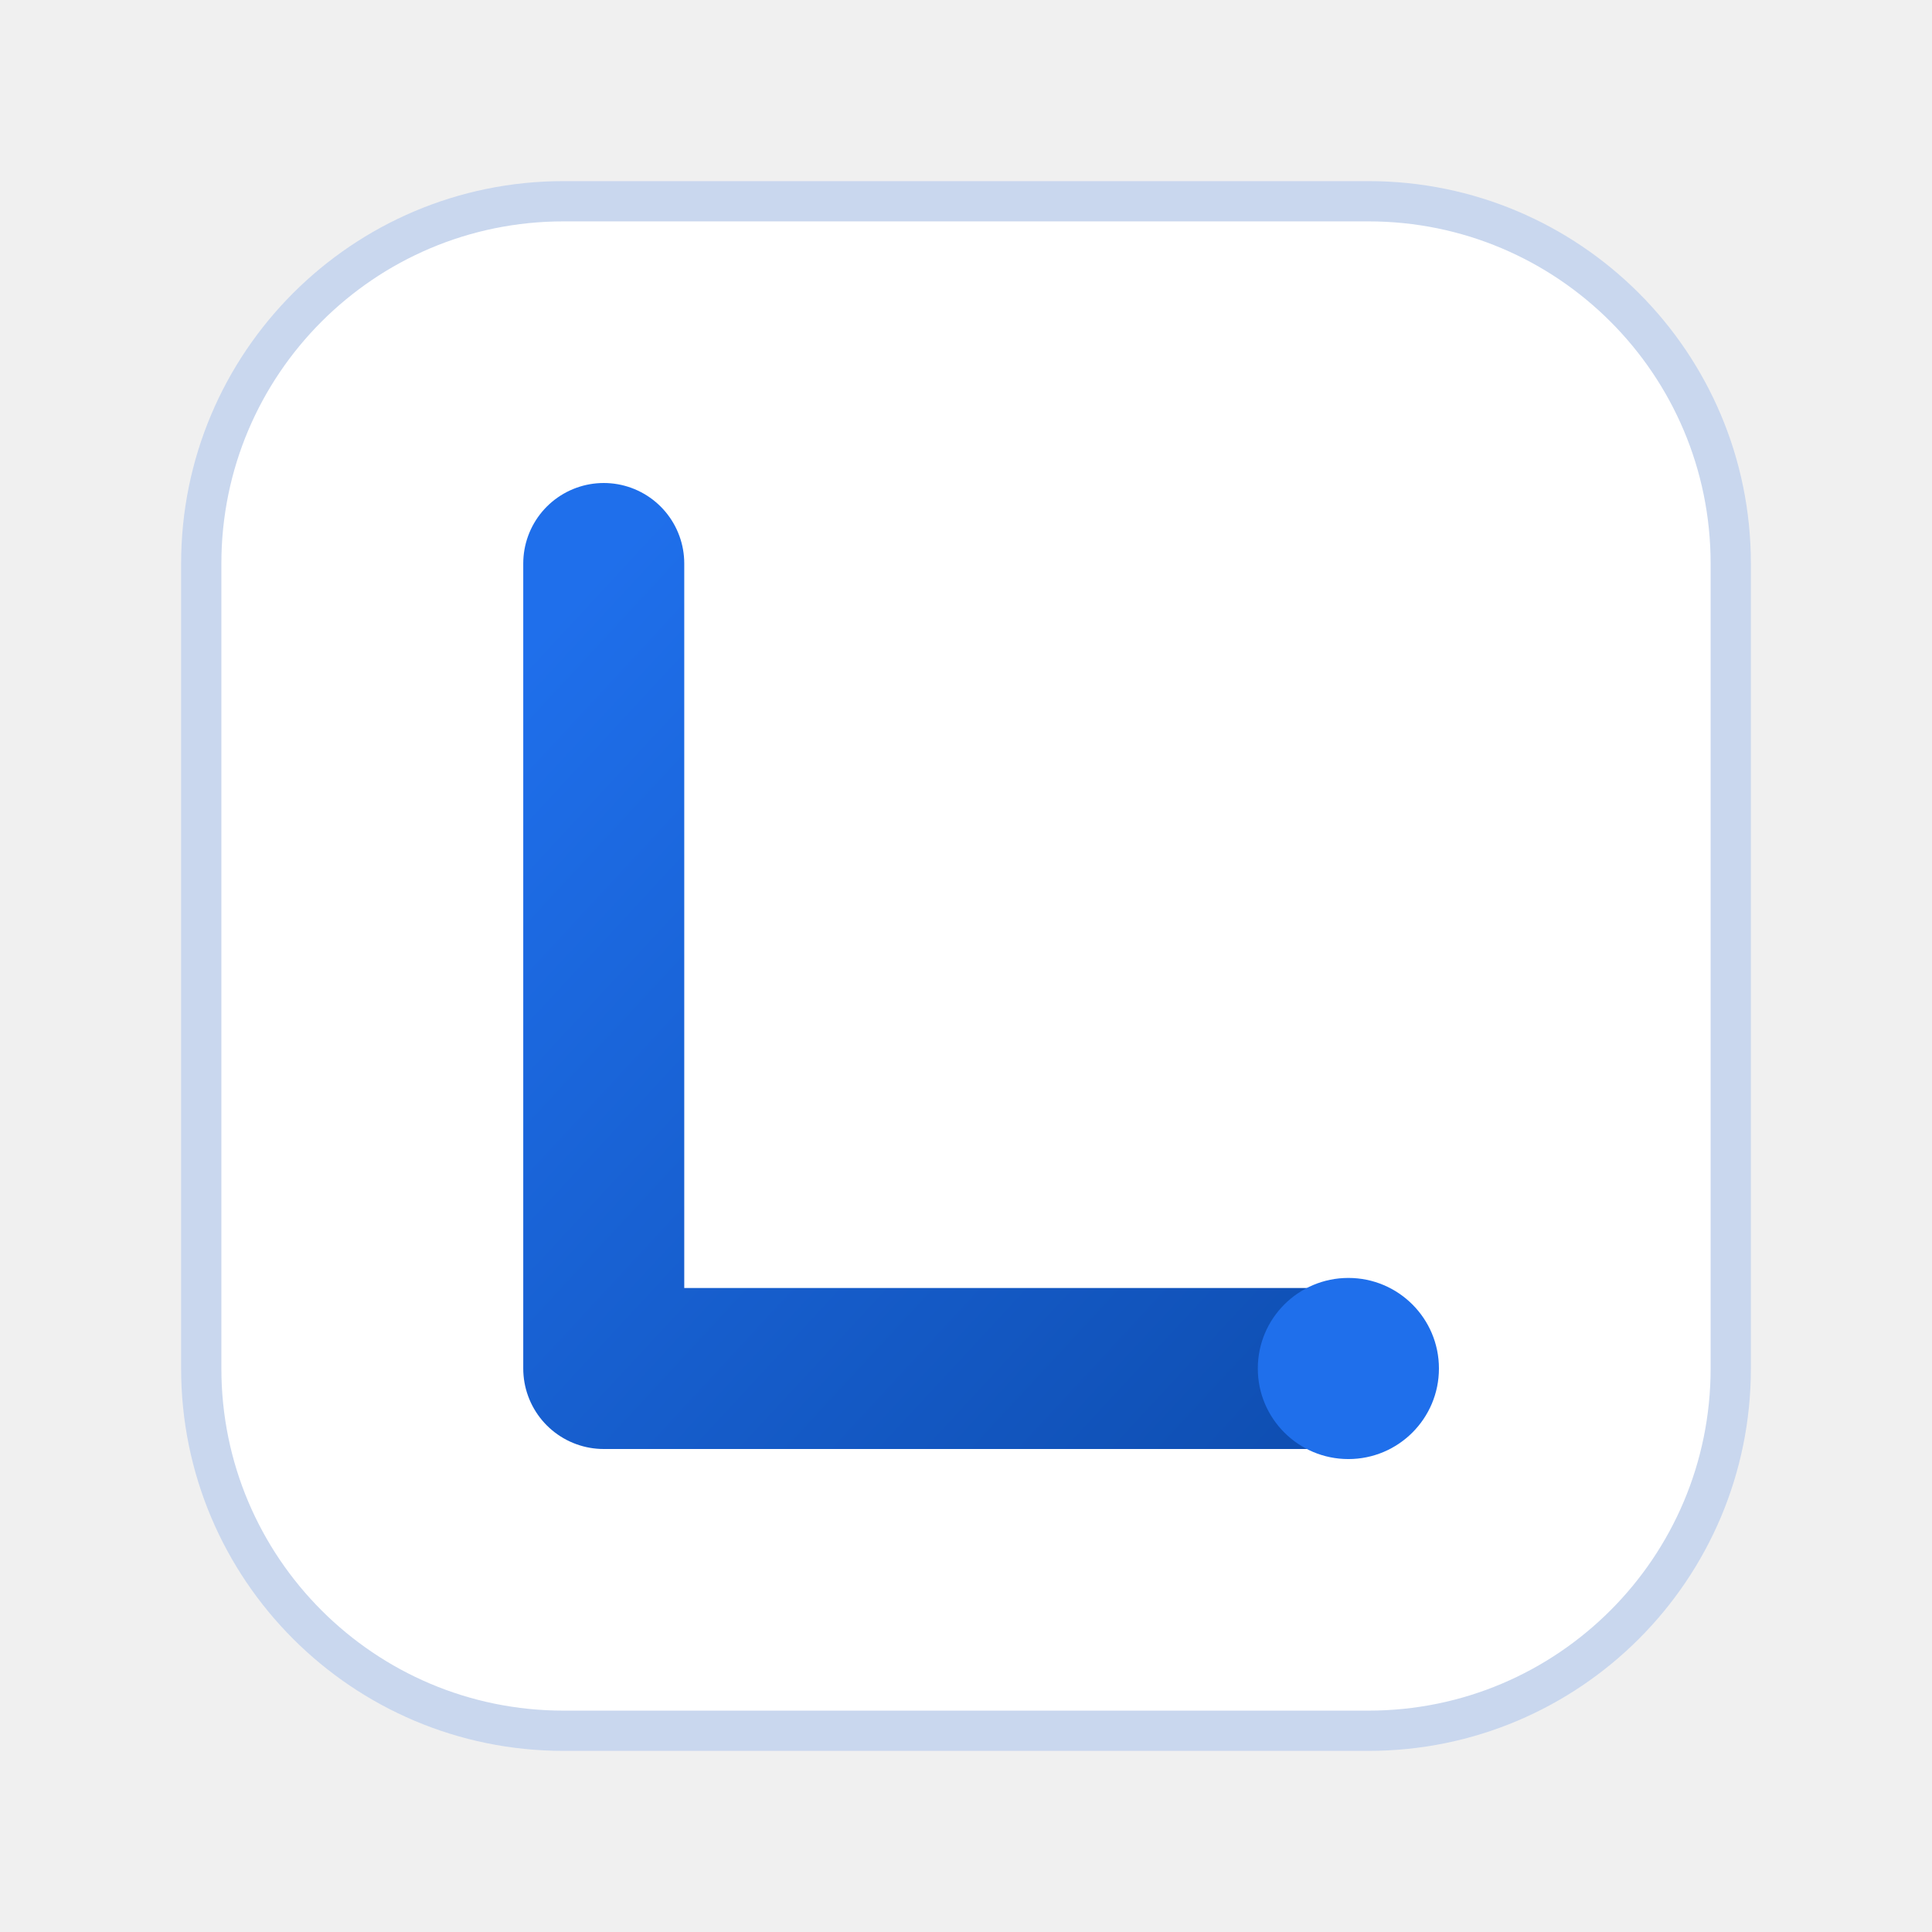
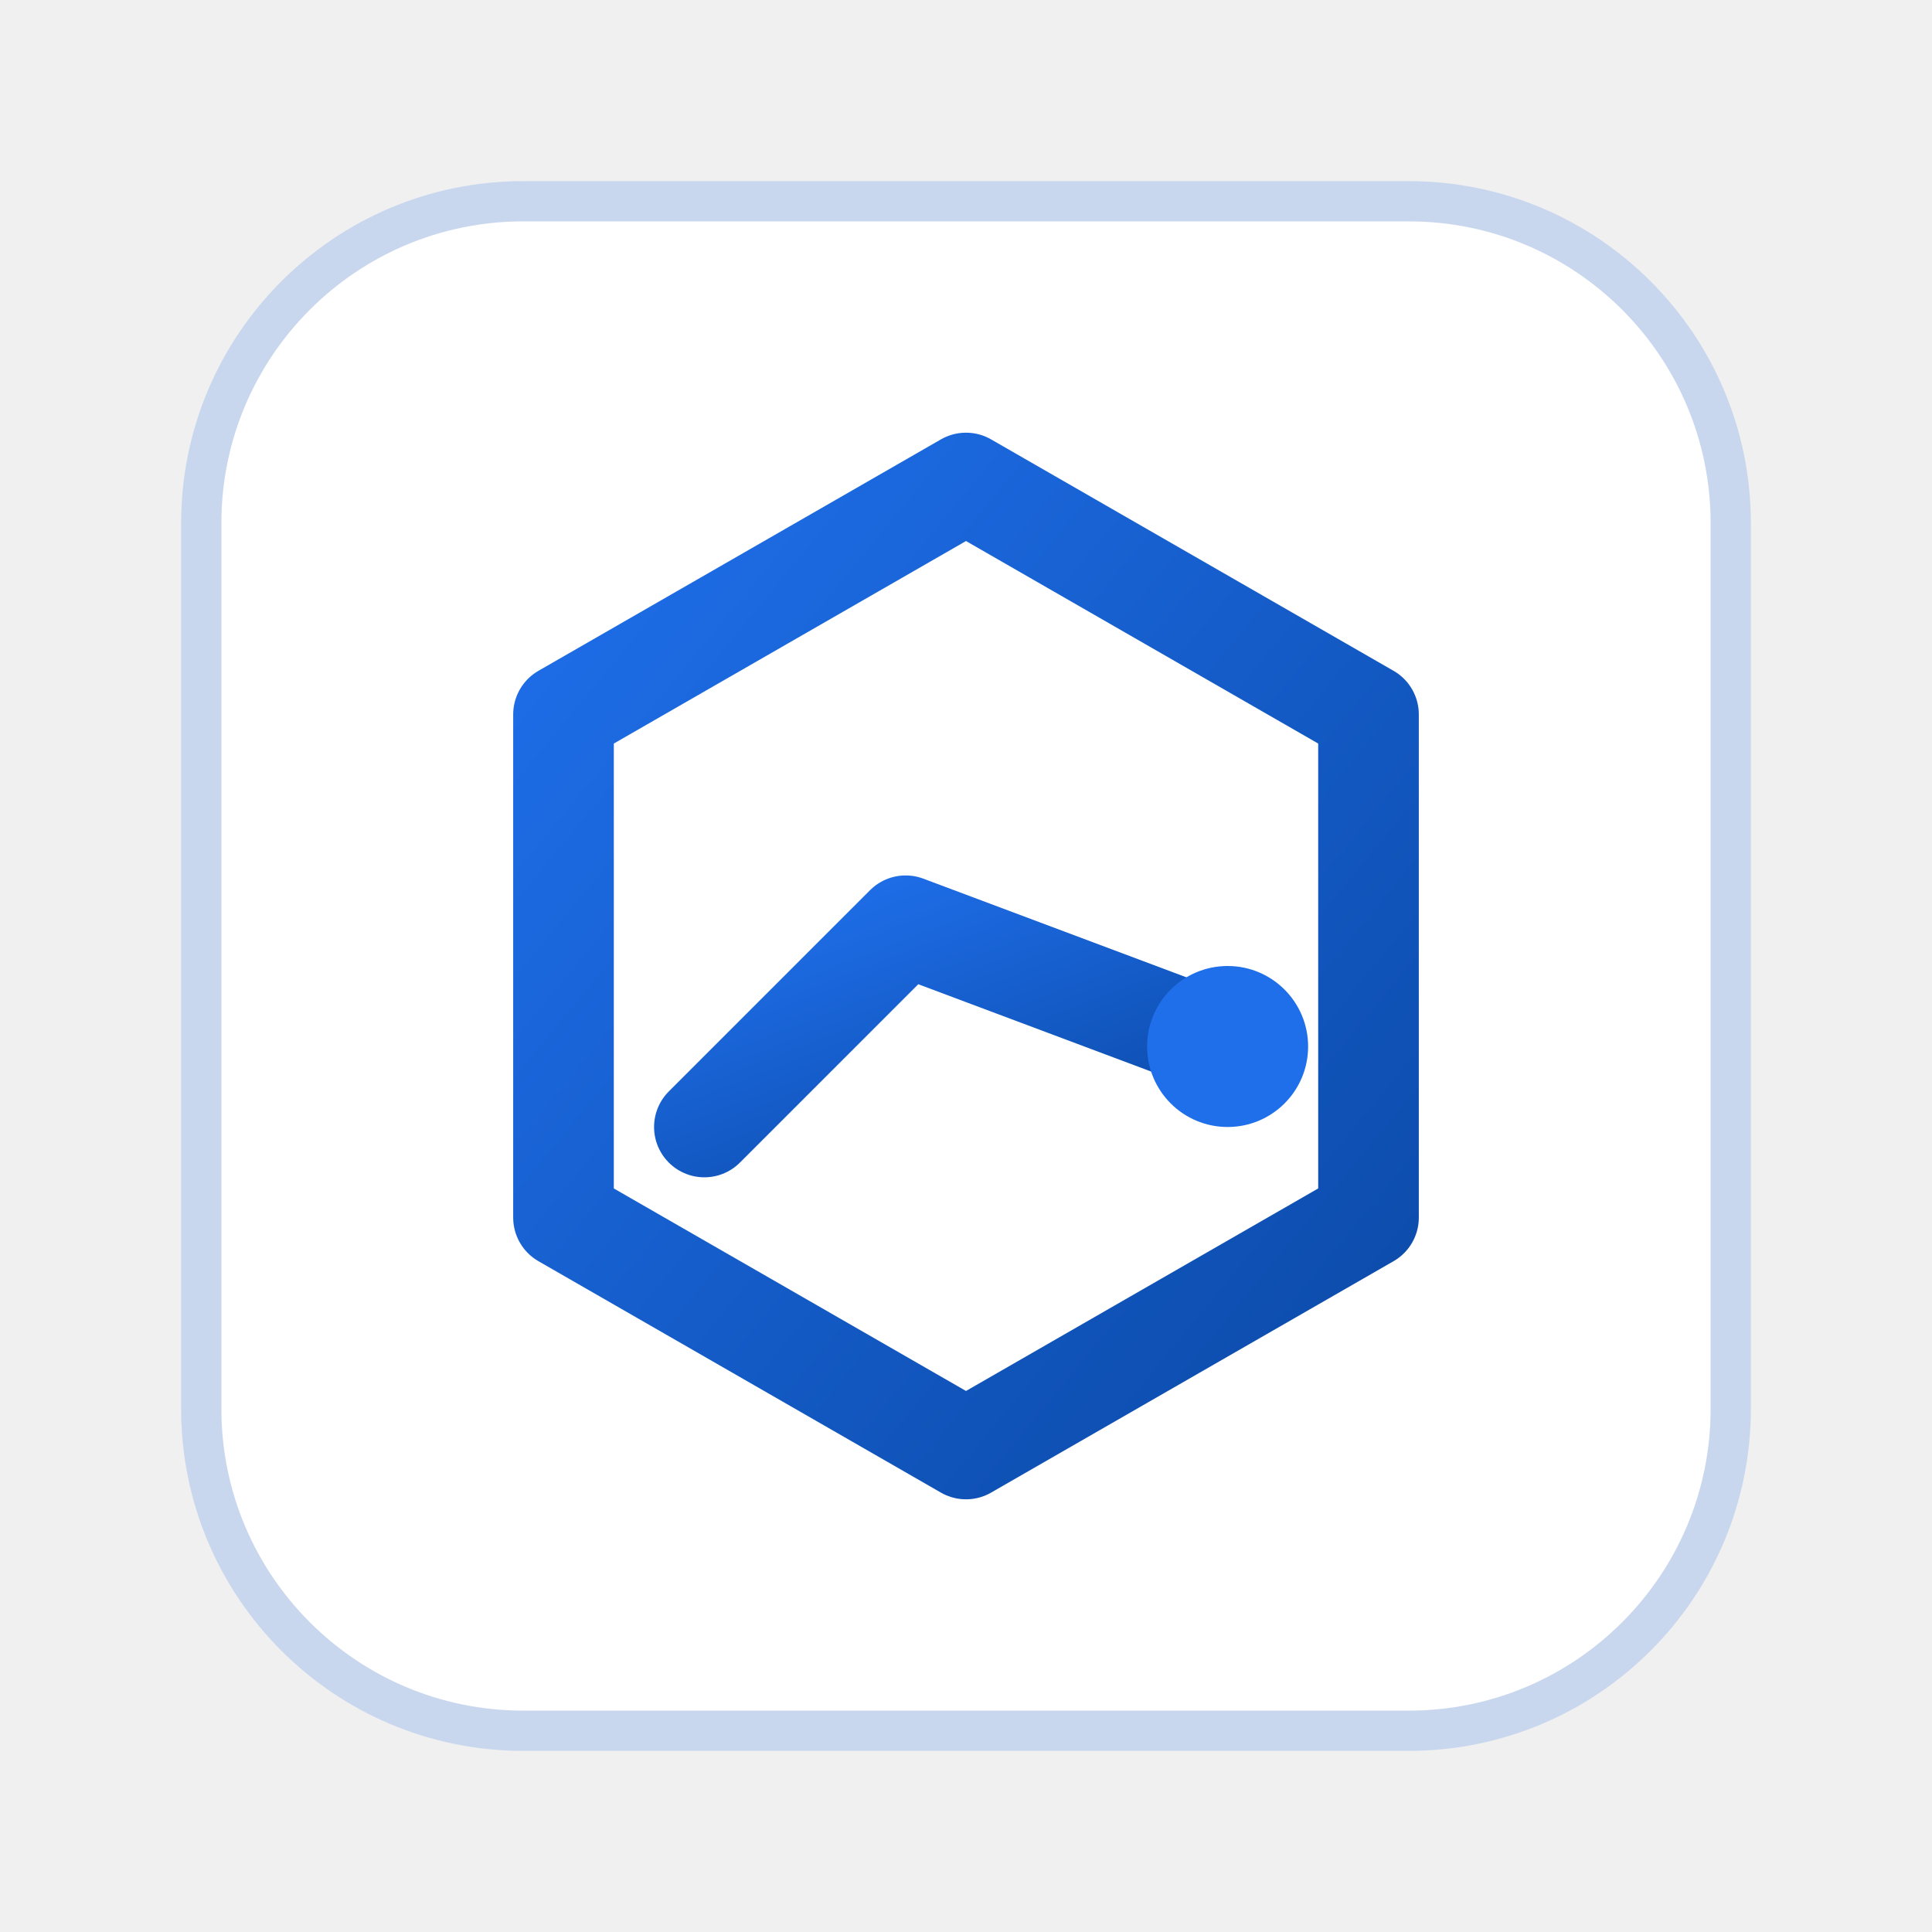
<svg xmlns="http://www.w3.org/2000/svg" viewBox="0 0 96 96" width="96" height="96" role="img" aria-label="Linea logo">
  <defs>
-     <linearGradient id="lineaMark" x1="0%" y1="0%" x2="100%" y2="100%">
+     <linearGradient id="lineaBlue" x1="0%" y1="0%" x2="100%" y2="100%">
      <stop offset="0%" stop-color="#1f6feb" />
-       <stop offset="100%" stop-color="#0f4fb3" />
+       <stop offset="100%" stop-color="#0b4aa8" />
    </linearGradient>
  </defs>
-   <rect x="10" y="10" width="76" height="76" rx="18" fill="#ffffff" stroke="#c9d7ee" stroke-width="2" />
-   <path d="M30 28V68H67" fill="none" stroke="url(#lineaMark)" stroke-width="8" stroke-linecap="round" stroke-linejoin="round" />
-   <circle cx="67" cy="68" r="4.5" fill="#1f6feb" />
+   <rect x="10" y="10" width="76" height="76" rx="16" fill="#ffffff" stroke="#c9d7ee" stroke-width="2" />
+   <path d="M48 24 L68 35.5 V60.5 L48 72 L28 60.5 V35.5 Z" fill="none" stroke="url(#lineaBlue)" stroke-width="5" stroke-linejoin="round" />
+   <path d="M35 56 L45 46 L61 52" fill="none" stroke="url(#lineaBlue)" stroke-width="5" stroke-linecap="round" stroke-linejoin="round" />
+   <circle cx="61" cy="52" r="4" fill="#1f6feb" />
</svg>
